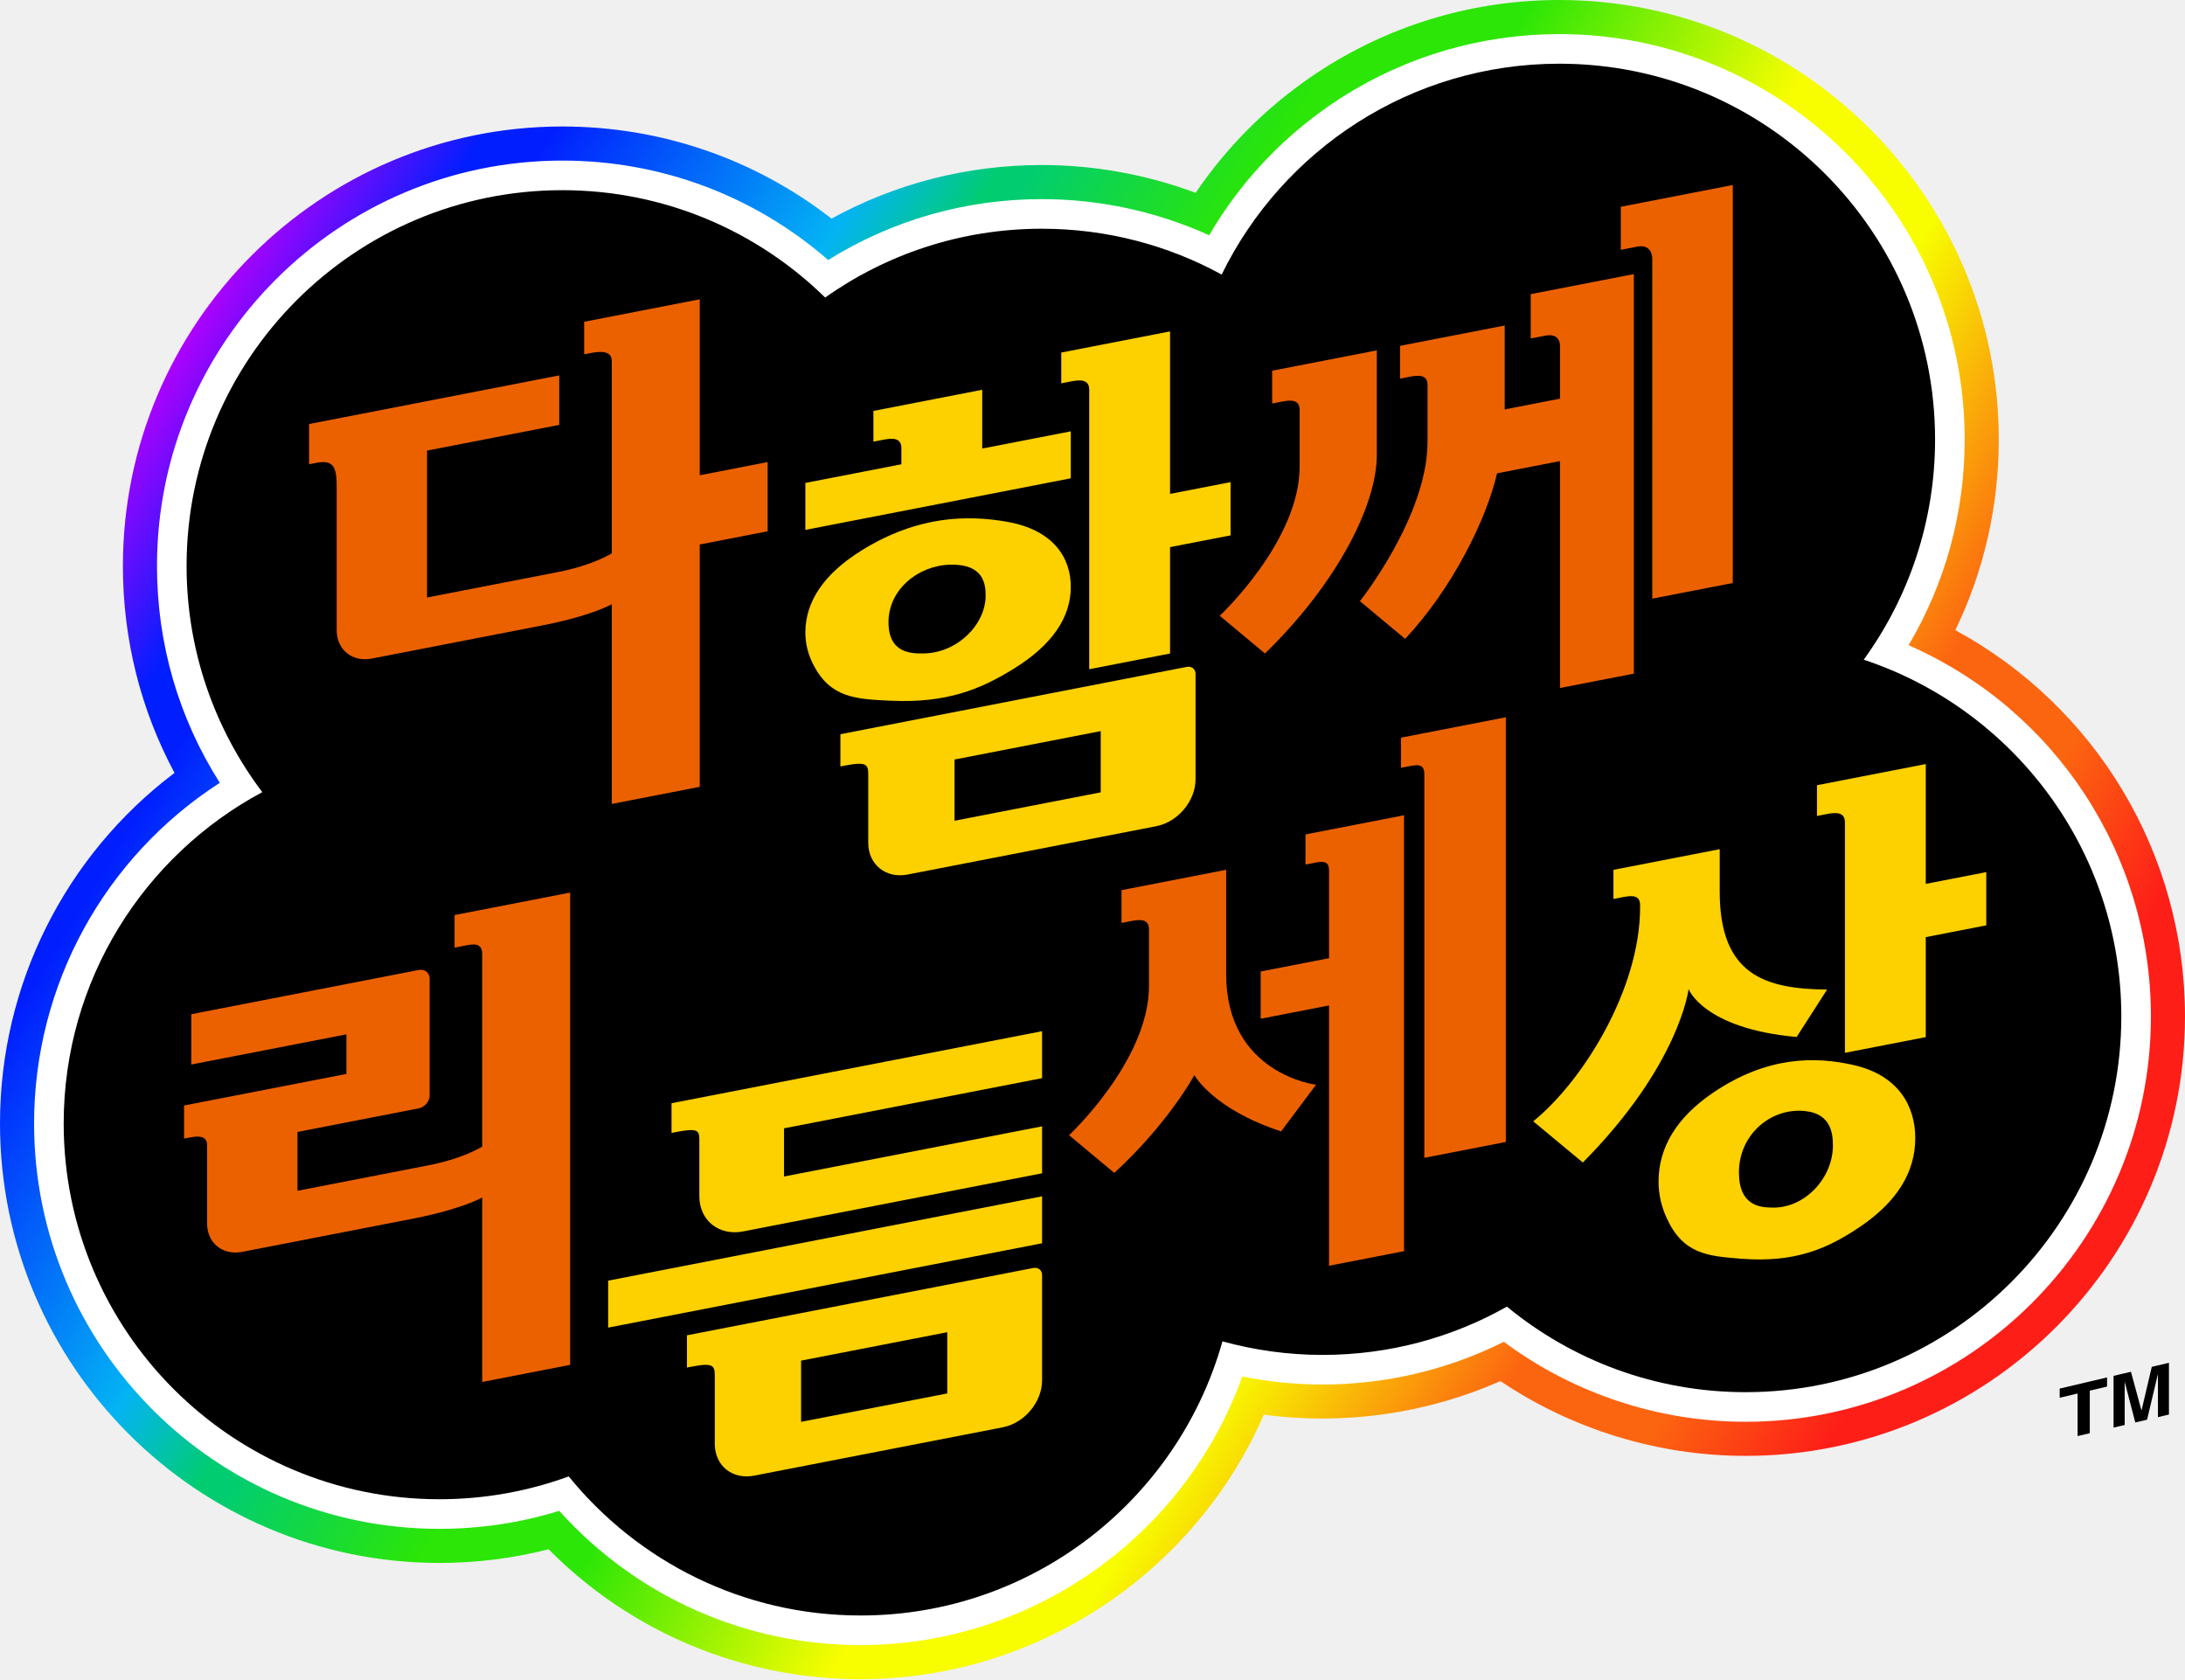
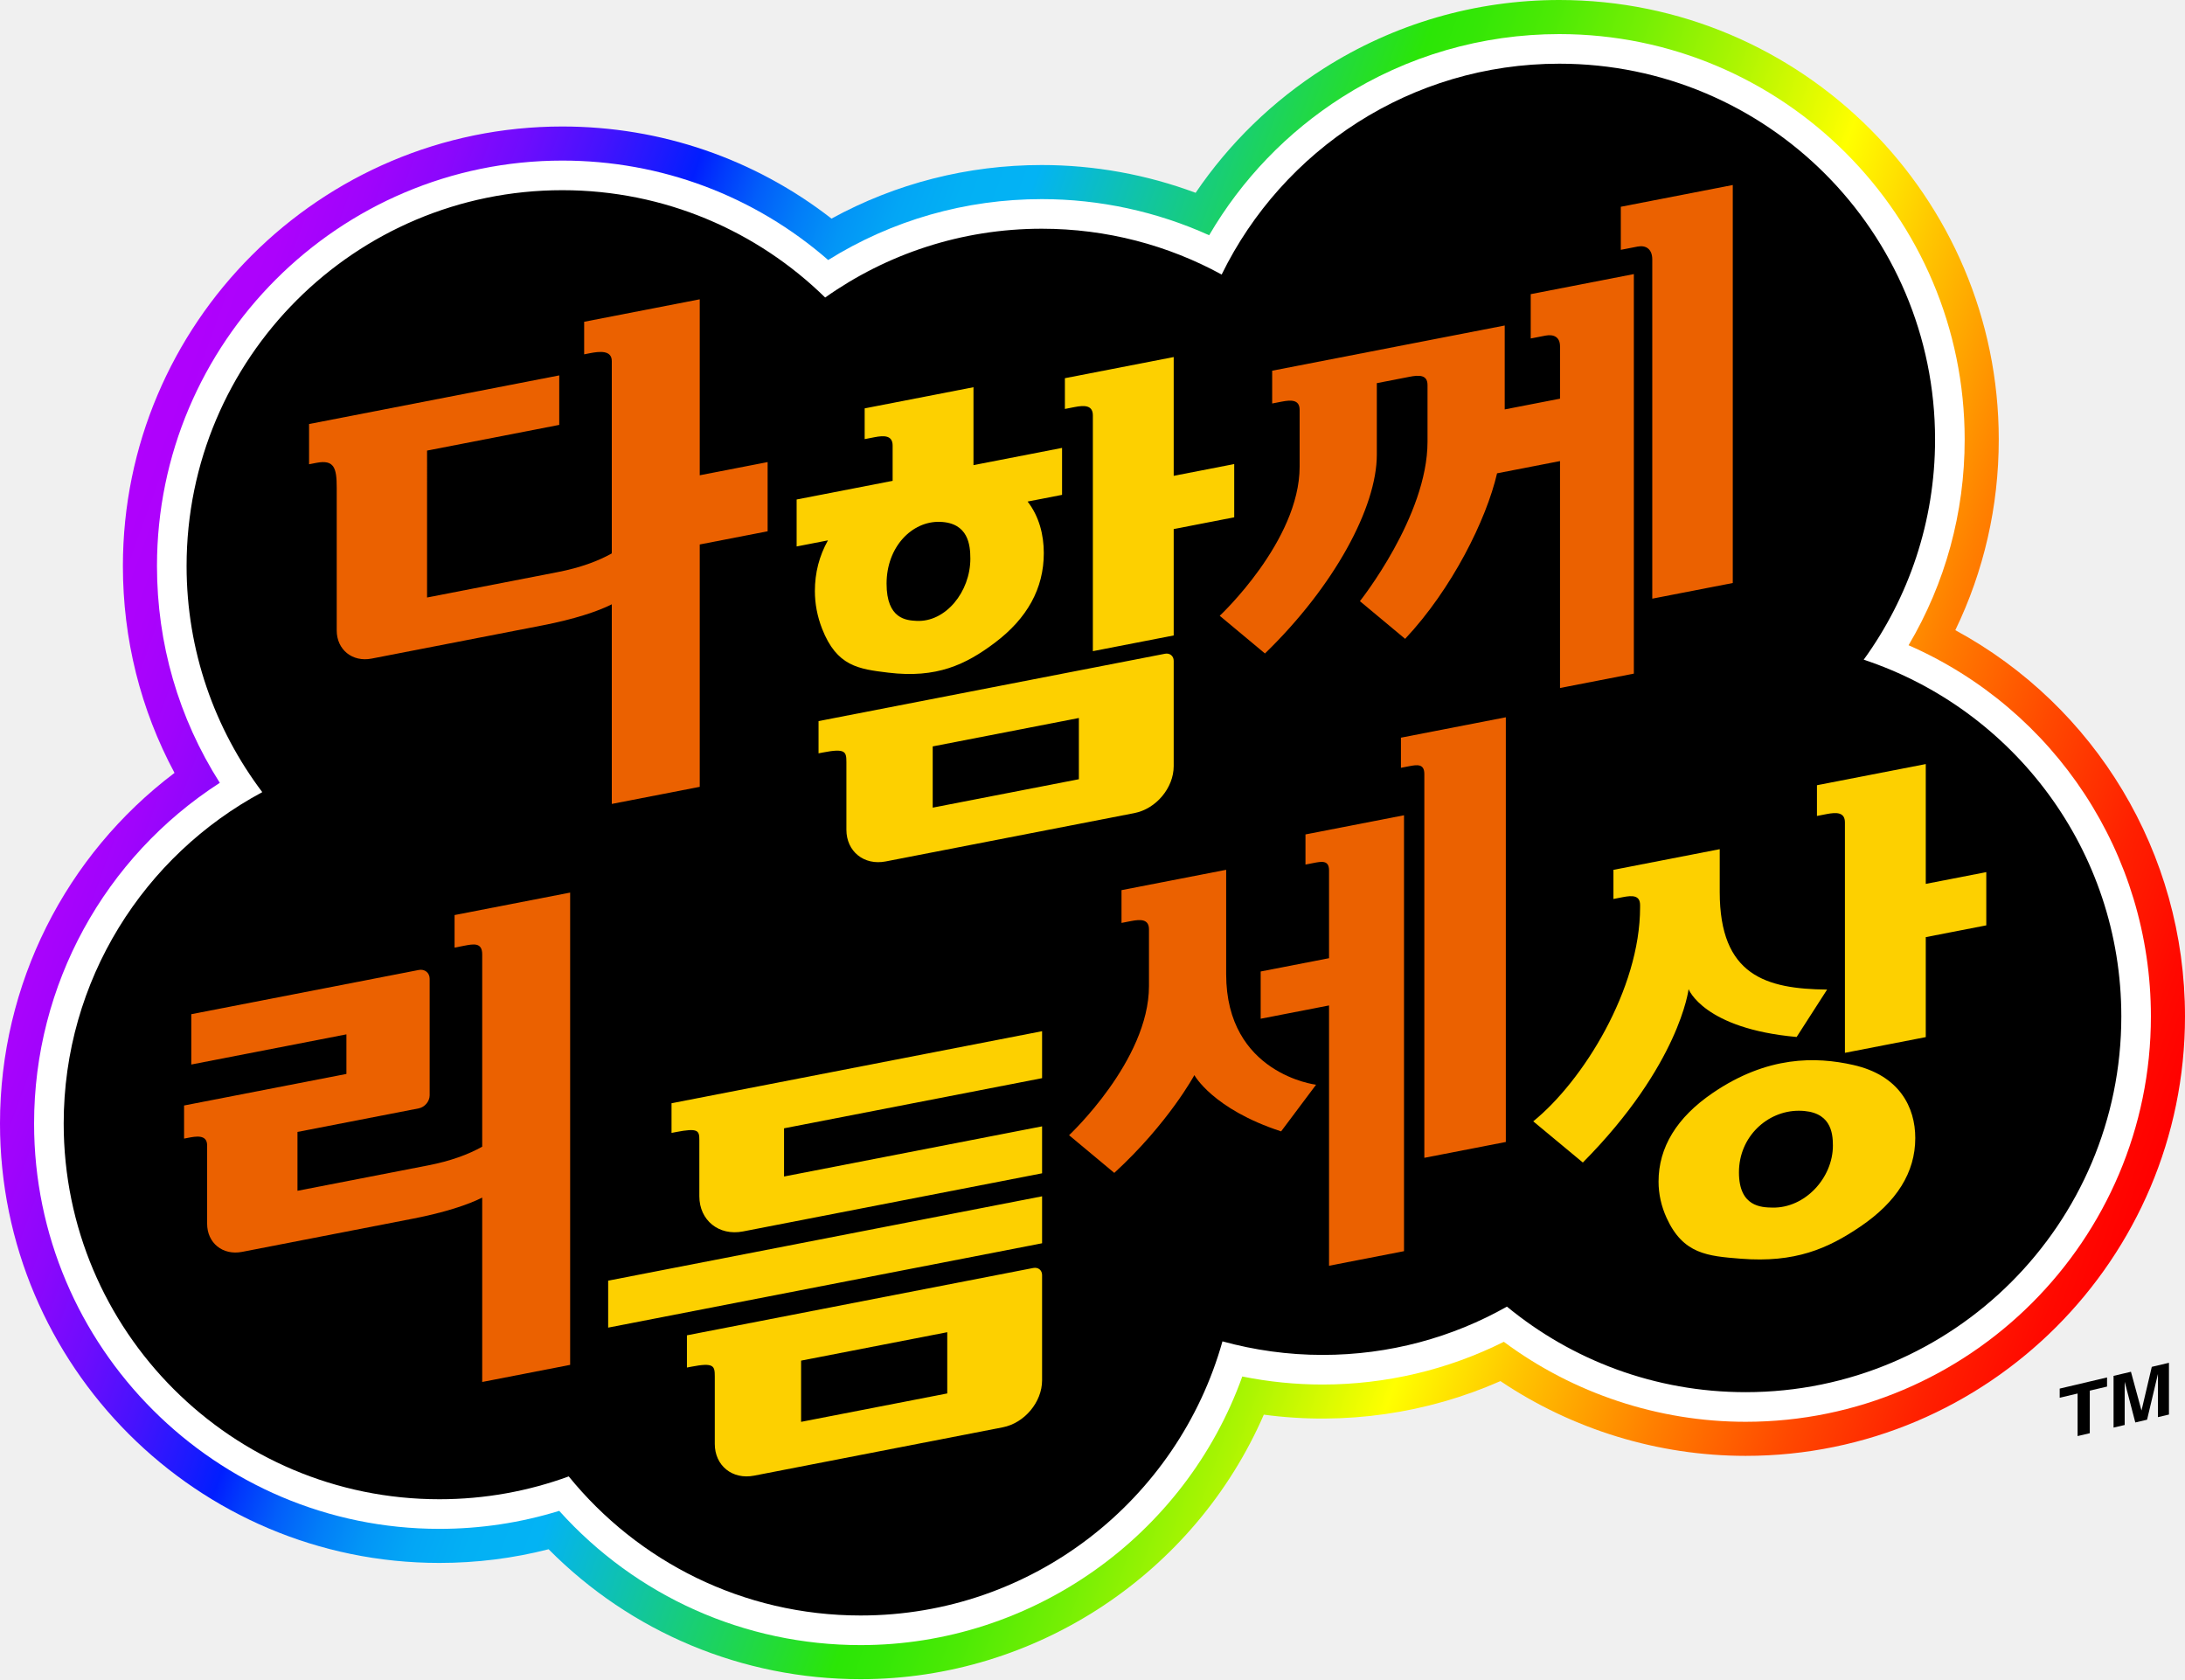
- <svg xmlns="http://www.w3.org/2000/svg" version="1.1" id="svg2" width="666.667" height="512.285" viewBox="0 0 666.667 512.285">
-   <defs id="defs6">
-     <linearGradient x1="0" y1="0" x2="1" y2="0" gradientUnits="userSpaceOnUse" gradientTransform="matrix(-411.5587,257.1704,257.1704,411.5587,460.9076,60.29835)" spreadMethod="pad" id="linearGradient50">
-       <stop style="stop-opacity:1;stop-color:#fd1e18" offset="0" id="stop22" />
-       <stop style="stop-opacity:1;stop-color:#fd1e18" offset="0.069" id="stop24" />
-       <stop style="stop-opacity:1;stop-color:#fc6510" offset="0.143" id="stop26" />
-       <stop style="stop-opacity:1;stop-color:#fc6510" offset="0.212" id="stop28" />
-       <stop style="stop-opacity:1;stop-color:#f8fd00" offset="0.326" id="stop30" />
-       <stop style="stop-opacity:1;stop-color:#f8fd00" offset="0.414" id="stop32" />
-       <stop style="stop-opacity:1;stop-color:#2be606" offset="0.541" id="stop34" />
-       <stop style="stop-opacity:1;stop-color:#2be606" offset="0.607" id="stop36" />
-       <stop style="stop-opacity:1;stop-color:#01cd70" offset="0.7" id="stop38" />
-       <stop style="stop-opacity:1;stop-color:#01cd70" offset="0.713" id="stop40" />
-       <stop style="stop-opacity:1;stop-color:#03b3f4" offset="0.765" id="stop42" />
-       <stop style="stop-opacity:1;stop-color:#011efe" offset="0.903" id="stop44" />
-       <stop style="stop-opacity:1;stop-color:#011efe" offset="0.929" id="stop46" />
-       <stop style="stop-opacity:1;stop-color:#b001fc" offset="1" id="stop48" />
+ <svg xmlns="http://www.w3.org/2000/svg" version="1.1" id="Layer_1" x="0px" y="0px" viewBox="0 0 666.667 512.285" xml:space="preserve" width="666.667" height="512.285">
+   <defs id="defs77" />
+   <style type="text/css" id="style2">
+ 	.st0{fill:url(#Spectrum_1_);}
+ 	.st1{fill:#FFFFFF;}
+ 	.st2{fill:#FDD000;}
+ 	.st3{fill:#EB6100;}
+ </style>
+   <g id="Cloud" transform="scale(1.333334)">
+     <linearGradient id="Spectrum_1_" gradientUnits="userSpaceOnUse" x1="491.245" y1="274.371" x2="30.033" y2="106.504">
+       <stop offset="0" style="stop-color:#FF0000" id="stop4" />
+       <stop offset="0.025" style="stop-color:#FF0900" id="stop6" />
+       <stop offset="0.067" style="stop-color:#FF2100" id="stop8" />
+       <stop offset="0.12" style="stop-color:#FF4900" id="stop10" />
+       <stop offset="0.181" style="stop-color:#FF8000" id="stop12" />
+       <stop offset="0.249" style="stop-color:#FFC600" id="stop14" />
+       <stop offset="0.3" style="stop-color:#FFFF00" id="stop16" />
+       <stop offset="0.31" style="stop-color:#F1FD00" id="stop18" />
+       <stop offset="0.362" style="stop-color:#ABF502" id="stop20" />
+       <stop offset="0.409" style="stop-color:#74EF04" id="stop22" />
+       <stop offset="0.449" style="stop-color:#4CEA05" id="stop24" />
+       <stop offset="0.481" style="stop-color:#34E706" id="stop26" />
+       <stop offset="0.5" style="stop-color:#2BE606" id="stop28" />
+       <stop offset="0.65" style="stop-color:#03B3F4" id="stop30" />
+       <stop offset="0.68" style="stop-color:#03B0F4" id="stop32" />
+       <stop offset="0.705" style="stop-color:#03A6F5" id="stop34" />
+       <stop offset="0.727" style="stop-color:#0395F6" id="stop36" />
+       <stop offset="0.748" style="stop-color:#027DF8" id="stop38" />
+       <stop offset="0.769" style="stop-color:#025EFA" id="stop40" />
+       <stop offset="0.788" style="stop-color:#0139FC" id="stop42" />
+       <stop offset="0.8" style="stop-color:#011EFE" id="stop44" />
+       <stop offset="0.816" style="stop-color:#1B1AFE" id="stop46" />
+       <stop offset="0.847" style="stop-color:#4812FD" id="stop48" />
+       <stop offset="0.879" style="stop-color:#6E0CFD" id="stop50" />
+       <stop offset="0.91" style="stop-color:#8B07FC" id="stop52" />
+       <stop offset="0.94" style="stop-color:#9F04FC" id="stop54" />
+       <stop offset="0.971" style="stop-color:#AC02FC" id="stop56" />
+       <stop offset="1" style="stop-color:#B001FC" id="stop58" />
    </linearGradient>
-     <clipPath clipPathUnits="userSpaceOnUse" id="clipPath60">
-       <path d="M 0,384.214 H 500 V 0 H 0 Z" id="path58" />
-     </clipPath>
-   </defs>
-   <g id="g8" transform="matrix(1.333333,0,0,-1.333333,0,512.2853)">
-     <g id="g10">
-       <g id="g12">
-         <g id="g18">
-           <g id="g20">
-             <path d="m 356.824,384.214 c -19.183,0 -37.839,-5.426 -53.952,-15.693 v 0 c -11.644,-7.418 -21.587,-17.101 -29.274,-28.425 v 0 c -11.211,4.183 -23.168,6.358 -35.211,6.358 v 0 c -16.981,0 -33.406,-4.209 -48.114,-12.258 v 0 c -17.564,13.663 -39.044,21.075 -61.592,21.075 v 0 c -55.448,0 -100.558,-45.109 -100.558,-100.557 v 0 c 0,-16.753 4.049,-32.865 11.814,-47.344 v 0 C 14.983,188.533 0,159.001 0,127.144 v 0 C 0,71.703 45.104,26.599 100.545,26.599 v 0 c 8.491,0 16.863,1.051 24.995,3.132 v 0 C 144.364,10.725 169.874,0 196.941,0 v 0 c 40.296,0 76.506,24.311 92.261,60.528 v 0 c 18.448,-2.488 37.331,0.245 54.138,7.679 v 0 c 16.504,-11.089 36.097,-17.11 56.115,-17.11 v 0 C 454.895,51.097 500,96.201 500,151.642 v 0 c 0,37.398 -20.534,71.034 -52.56,88.383 v 0 c 6.541,13.521 9.942,28.336 9.942,43.632 v 0 c 0,55.447 -45.111,100.557 -100.558,100.557 z" style="fill:url(#linearGradient50);stroke:none" id="path52" />
-           </g>
-         </g>
-       </g>
-     </g>
-     <g id="g54">
-       <g id="g56" clip-path="url(#clipPath60)">
-         <g id="g62" transform="translate(436.7461,236.5791)">
-           <path d="m 0,0 c 8.422,14.233 12.836,30.343 12.836,47.077 0,51.147 -41.611,92.758 -92.758,92.758 -17.695,0 -34.902,-5.004 -49.762,-14.471 -12.526,-7.981 -22.922,-18.805 -30.368,-31.555 -11.971,5.424 -25.083,8.266 -38.307,8.266 -17.416,0 -34.199,-4.8 -48.874,-13.932 -16.887,14.71 -38.282,22.75 -60.832,22.75 -51.147,0 -92.758,-41.611 -92.758,-92.758 0,-17.788 4.947,-34.792 14.376,-49.616 -26.393,-17.013 -42.499,-46.235 -42.499,-77.955 0,-51.139 41.605,-92.745 92.745,-92.745 9.364,0 18.567,1.385 27.424,4.119 17.607,-19.58 42.483,-30.717 68.971,-30.717 39.225,0 74.249,24.966 87.338,61.46 6.064,-1.221 12.215,-1.838 18.357,-1.838 14.444,0 28.693,3.368 41.494,9.776 15.926,-11.833 35.397,-18.302 55.326,-18.302 51.14,0 92.745,41.606 92.745,92.746 C 55.454,-47.799 33.497,-14.68 0,0" style="fill:#ffffff;fill-opacity:1;fill-rule:nonzero;stroke:none" id="path64" />
-         </g>
-         <g id="g66" transform="translate(426.4792,233.2704)">
-           <path d="m 0,0 c 10.262,14.161 16.328,31.561 16.328,50.386 0,47.487 -38.495,85.983 -85.983,85.983 -33.946,0 -63.289,-19.678 -77.267,-48.244 -12.228,6.682 -26.254,10.484 -41.171,10.484 -18.462,0 -35.551,-5.838 -49.561,-15.742 -15.506,15.186 -36.726,24.56 -60.145,24.56 -47.487,0 -85.983,-38.496 -85.983,-85.983 0,-19.431 6.451,-37.35 17.32,-51.749 -27.041,-14.487 -45.443,-43.005 -45.443,-75.822 0,-47.473 38.498,-85.971 85.971,-85.971 10.399,0 20.374,1.85 29.598,5.225 15.775,-19.424 39.823,-31.823 66.797,-31.823 39.423,0 72.646,26.548 82.796,62.721 7.3,-1.999 14.974,-3.099 22.899,-3.099 15.324,0 29.723,3.999 42.198,11.049 14.849,-12.224 33.873,-19.574 54.622,-19.574 47.472,0 85.971,38.498 85.971,85.971 C 58.947,-43.604 34.238,-11.344 0,0" style="fill:#000000;fill-opacity:1;fill-rule:nonzero;stroke:none" id="path68" />
-         </g>
-         <g id="g70" transform="translate(386.4058,157.8918)">
-           <path d="m 0,0 c 0,0 -2.031,-17.313 -24.199,-39.673 l -11.349,9.424 c 11.358,9.199 24.449,30.218 24.449,48.948 v 0.529 c 0,2.25 -1.741,2.247 -3.909,1.826 l -2.191,-0.426 v 6.667 L 7.125,32.023 V 22.241 C 7.125,3.113 17.677,0.037 31.698,-0.1 L 24.724,-10.949 C 3.418,-9.038 0,0 0,0 M 68.122,26.774 V 14.591 l -13.85,-2.692 v -22.877 l -18.499,-3.596 v 52.713 c 0,2.373 -1.949,2.349 -4.169,1.918 l -2.23,-0.434 v 7.035 l 24.898,4.839 V 24.082 Z M 19.199,-49.987 c -2.525,0.05 -7.675,0.151 -7.675,8.069 0,8.206 6.552,14.092 13.675,14.092 7.311,0.001 7.824,-4.953 7.824,-7.969 0,-7.392 -6.371,-14.339 -13.824,-14.192 m 18.499,32.631 c -8.585,1.935 -19.637,2.139 -32.173,-6.399 -8.243,-5.614 -12.4,-12.452 -12.4,-20.289 0.001,-2.823 0.62,-5.625 1.85,-8.319 3.777,-8.271 9.37,-8.715 16.974,-9.318 12.426,-0.987 19.899,2.301 27.349,7.349 8.325,5.647 12.574,12.386 12.574,20.263 0,7.032 -3.609,14.333 -14.174,16.713" style="fill:#fdd000;fill-opacity:1;fill-rule:nonzero;stroke:none" id="path72" />
-         </g>
-         <g id="g74" transform="translate(320.5816,215.4287)">
-           <path d="m 0,0 v -6.897 l 1.855,0.361 c 1.846,0.359 3.497,0.603 3.497,-1.77 v -87.829 l 18.649,3.625 V 4.665 Z m -21.846,-22.139 v -6.896 l 1.854,0.36 c 1.847,0.359 3.538,0.688 3.538,-1.686 v -20.098 l -15.642,-3.04 v -10.813 l 15.642,3.041 v -59.559 l 17.156,3.335 v 99.739 z m 2.425,-57.272 -8,-10.674 c -15.628,5.101 -19.849,12.874 -19.849,12.874 0,0 -5.918,-10.998 -18.324,-22.374 l -10.35,8.625 c 0,0 18.285,17.072 18.285,34.125 v 12.98 c 0,2.374 -1.939,2.312 -4.107,1.891 l -2.178,-0.424 v 7.5 l 23.949,4.655 v -23.879 c 0,-22.864 20.574,-25.299 20.574,-25.299" style="fill:#eb6100;fill-opacity:1;fill-rule:nonzero;stroke:none" id="path76" />
-         </g>
-         <g id="g78" transform="translate(179.4161,126.0451)">
-           <path d="M 0,0 V -11.027 L 59.047,0.451 V -10.294 L -9.384,-23.596 c -5.523,-1.073 -10,2.534 -10,8.057 v 12.801 c 0,2.215 -0.204,2.884 -5.383,1.877 l -0.982,-0.191 V 5.74 L 59.047,22.222 V 11.478 Z m 59.047,-15.557 v -10.745 l -99.295,-19.301 v 10.745 z M 37.348,-60.663 3.9,-67.164 v 14.009 l 33.448,6.502 z m 19.699,28.709 -79.271,-15.409 v -7.377 l 0.983,0.191 c 5.188,1.009 5.392,0.195 5.392,-2.235 v -15.438 c 0,-4.971 4.029,-8.217 9,-7.251 l 56.896,11.06 c 4.971,0.966 9,5.779 9,10.749 v 24.099 c 0,1.104 -0.895,1.825 -2,1.611" style="fill:#fdd000;fill-opacity:1;fill-rule:nonzero;stroke:none" id="path80" />
-         </g>
-         <g id="g82" transform="translate(104.02,174.841)">
-           <path d="m 0,0 v -7.45 l 2.176,0.423 C 4.342,-6.606 6.325,-6.22 6.325,-9 v -43.997 c -3.2,-1.8 -7.298,-3.293 -12.35,-4.275 l -29.923,-5.817 v 13.466 l 27.748,5.394 c 1.381,0.269 2.5,1.605 2.5,2.986 v 26.662 c 0,1.381 -1.119,2.282 -2.5,2.014 l -52.047,-10.117 v -11.514 l 35.498,6.9 v -9.054 l -37.148,-7.221 v -7.575 l 0.877,0.171 c 1.771,0.344 4.398,0.855 4.398,-1.72 v -17.925 c 0,-4.418 3.581,-7.303 8,-6.444 l 39.072,7.594 c 7.33,1.425 12.65,3.2 15.875,4.825 v -42.185 l 20.124,3.912 V 5.141 Z" style="fill:#eb6100;fill-opacity:1;fill-rule:nonzero;stroke:none" id="path84" />
-         </g>
-         <g id="g86" transform="translate(315.0626,304.046)">
-           <path d="m 0,0 -23.949,-4.655 v -7.5 l 2.178,0.424 c 2.169,0.421 4.108,0.483 4.108,-1.891 v -12.98 c 0,-17.053 -18.285,-34.125 -18.285,-34.125 l 10.349,-8.625 C -9.679,-53.912 0,-35.857 0,-23.879 Z m 55.833,32.857 v -9.851 l 3.841,0.746 c 1.914,0.372 3.358,-0.58 3.358,-2.954 l -10e-4,-77.608 18.422,3.581 V 37.837 Z M 35.217,12.865 58.819,17.453 v -91.42 l -16.897,-3.284 v 51.919 l -14.405,-2.8 C 25.052,-38.773 17.191,-54.607 6.48,-66.009 l -10.35,8.625 c 0,0 15.471,19.418 15.471,36.471 v 12.98 c 0,2.374 -1.938,2.312 -4.107,1.89 L 5.316,-6.466 v 7.499 l 23.949,4.656 v -19.198 l 12.657,2.46 v 11.95 c 0,2.25 -1.541,2.823 -3.344,2.473 L 35.217,2.72 Z" style="fill:#eb6100;fill-opacity:1;fill-rule:nonzero;stroke:none" id="path88" />
-         </g>
-         <g id="g90" transform="translate(245.033,285.5187)">
-           <path d="M 0,0 -20.27,-3.94 V 9.512 l -24.899,-4.84 v -7.034 l 2.23,0.433 c 2.221,0.432 4.17,0.456 4.17,-1.918 v -3.689 l -21.97,-4.27 V -22.551 L 0,-10.745 Z m 6.85,-82.599 -33.449,-6.502 v 14.01 l 33.449,6.502 z m 19.699,28.708 -79.271,-15.408 v -7.377 l 0.983,0.191 c 5.187,1.008 5.391,0.195 5.391,-2.235 v -15.438 c 0,-4.971 4.03,-8.217 9,-7.251 l 56.897,11.059 c 4.97,0.967 9,5.779 9,10.75 v 24.098 c 0,1.105 -0.896,1.826 -2,1.611 m -60.33,3.071 c -2.61,-0.015 -7.935,-0.047 -7.935,7.158 0,7.467 6.774,12.981 14.138,13.153 7.559,0.177 8.09,-4.319 8.09,-7.063 0,-6.726 -6.587,-13.202 -14.293,-13.248 m 19.126,30.14 c -8.876,1.553 -20.303,1.472 -33.264,-6.599 -8.522,-5.307 -12.82,-11.629 -12.82,-18.761 10e-4,-2.569 0.641,-5.103 1.913,-7.525 3.904,-7.435 9.687,-7.704 17.549,-8.071 12.847,-0.598 20.574,2.574 28.276,7.347 C -4.394,-48.95 0,-42.715 0,-35.547 c 0,6.399 -3.731,12.955 -14.655,14.867 m 51.22,9.06 v -12.182 l -13.849,-2.692 v -24.341 l -18.5,-3.596 V 9.508 c 0,2.373 -1.948,2.349 -4.169,1.918 l -2.23,-0.434 v 7.035 l 24.899,4.84 v -37.179 z" style="fill:#fdd000;fill-opacity:1;fill-rule:nonzero;stroke:none" id="path92" />
-         </g>
-         <g id="g94" transform="translate(175.6587,278.4863)">
-           <path d="m 0,0 -15.535,-3.02 v 40.265 l -26.449,-5.141 v -7.45 l 1.361,0.265 c 2.095,0.407 4.964,0.751 4.964,-1.821 v -43.992 c -3.2,-1.8 -7.298,-3.292 -12.349,-4.274 l -29.924,-5.817 V 2.629 l 30.249,5.879 V 19.833 L -104.935,8.705 v -9.206 l 1.666,0.324 c 4.102,0.797 4.663,-1.181 4.663,-5.696 v -32.645 c 0,-4.418 3.582,-7.304 8,-6.445 l 39.073,7.595 c 7.329,1.425 12.649,3.2 15.874,4.825 v -45.676 l 20.124,3.912 v 55.453 L 0,-15.834 Z" style="fill:#eb6100;fill-opacity:1;fill-rule:nonzero;stroke:none" id="path96" />
-         </g>
-         <g id="g98" transform="translate(493.809,59.9607)">
-           <path d="M 0,0 V 9.889 L -2.487,-0.587 -5.182,-1.222 -7.61,8.095 v -9.889 l -2.546,-0.601 V 9.444 l 3.978,0.938 2.399,-8.825 0.029,0.007 2.34,9.942 3.927,0.926 V 0.594 Z M -18.387,-4.336 V 5.403 L -22.483,4.437 V 6.53 l 10.836,2.555 V 6.992 l -3.949,-0.931 v -9.739 z" style="fill:#000000;fill-opacity:1;fill-rule:nonzero;stroke:none" id="path100" />
-         </g>
-       </g>
-     </g>
+     <path id="Spectrum" class="st0" d="m 447.44,144.188 c 6.54,-13.52 9.941,-28.335 9.941,-43.63 C 457.382,45.11 412.271,0 356.824,0 337.642,0 318.985,5.427 302.872,15.693 c -11.644,7.418 -21.587,17.101 -29.273,28.424 -11.212,-4.182 -23.169,-6.357 -35.212,-6.357 -16.98,0 -33.405,4.209 -48.114,12.258 -17.564,-13.663 -39.044,-21.075 -61.592,-21.075 -55.448,0 -100.558,45.11 -100.558,100.558 0,16.753 4.049,32.865 11.814,47.344 C 14.983,195.681 0,225.213 0,257.07 c 0,55.44 45.104,100.545 100.545,100.545 8.491,0 16.863,-1.051 24.996,-3.132 18.823,19.005 44.334,29.73 71.4,29.73 40.297,0 76.507,-24.311 92.262,-60.527 18.447,2.487 37.33,-0.246 54.138,-7.68 16.505,11.089 36.098,17.11 56.115,17.11 C 454.896,333.117 500,288.013 500,232.572 c 0,-37.397 -20.534,-71.034 -52.56,-88.384 z" style="fill:url(#Spectrum_1_)" />
+     <path id="White" class="st1" d="m 436.746,147.635 c 8.422,-14.233 12.836,-30.343 12.836,-47.077 0,-51.147 -41.611,-92.758 -92.758,-92.758 -17.695,0 -34.902,5.004 -49.762,14.471 -12.526,7.981 -22.923,18.805 -30.368,31.555 -11.972,-5.424 -25.083,-8.266 -38.308,-8.266 -17.416,0 -34.199,4.8 -48.874,13.933 -16.887,-14.71 -38.281,-22.75 -60.832,-22.75 -51.147,0 -92.758,41.611 -92.758,92.758 0,17.788 4.947,34.792 14.376,49.616 -26.393,17.013 -42.499,46.235 -42.499,77.955 0,51.14 41.605,92.745 92.745,92.745 9.364,0 18.567,-1.385 27.424,-4.119 17.606,19.58 42.482,30.718 68.971,30.718 39.225,0 74.249,-24.966 87.338,-61.46 6.063,1.221 12.215,1.838 18.356,1.838 14.444,0 28.693,-3.368 41.494,-9.776 15.926,11.833 35.397,18.302 55.326,18.302 51.14,0 92.745,-41.605 92.745,-92.746 0,-37.138 -21.957,-70.257 -55.454,-84.937 z" />
+     <path id="Black_00000023976172700720093300000017188924345865209267_" d="m 426.479,150.943 c 10.262,-14.161 16.328,-31.561 16.328,-50.386 0,-47.487 -38.496,-85.983 -85.983,-85.983 -33.947,0 -63.289,19.678 -77.268,48.244 -12.228,-6.682 -26.254,-10.484 -41.17,-10.484 -18.462,0 -35.551,5.838 -49.561,15.742 C 173.319,52.891 152.099,43.517 128.681,43.517 c -47.487,0 -85.983,38.496 -85.983,85.983 0,19.43 6.451,37.35 17.32,51.748 -27.041,14.487 -45.443,43.006 -45.443,75.822 0,47.473 38.498,85.971 85.971,85.971 10.399,0 20.374,-1.85 29.599,-5.225 15.774,19.424 39.823,31.823 66.797,31.823 39.423,0 72.646,-26.549 82.796,-62.722 7.3,2 14.974,3.1 22.899,3.1 15.324,0 29.724,-4 42.198,-11.05 14.849,12.224 33.873,19.574 54.622,19.574 47.473,0 85.971,-38.498 85.971,-85.971 -10e-6,-38.024 -24.708,-70.284 -58.947,-81.628 z" />
  </g>
+   <g id="다함께_리듬_세상" transform="scale(1.333334)">
+     <path id="상_00000155852135986679533830000002151826950676624804_" class="st2" d="m 424.104,243.678 c -8.586,-1.935 -19.638,-2.138 -32.173,6.4 -8.243,5.614 -12.4,12.452 -12.399,20.289 1.2e-4,2.823 0.619,5.625 1.85,8.32 3.776,8.27 9.369,8.714 16.973,9.318 12.426,0.986 19.9,-2.302 27.349,-7.349 8.325,-5.647 12.574,-12.386 12.574,-20.264 0,-7.032 -3.609,-14.332 -14.174,-16.713 z m -18.499,32.632 c -2.525,-0.05 -7.675,-0.151 -7.675,-8.069 0,-8.206 6.552,-14.092 13.674,-14.093 7.311,-8.9e-4 7.825,4.953 7.825,7.969 -1e-5,7.392 -6.371,14.339 -13.824,14.193 z m 48.922,-76.761 v 12.182 l -13.849,2.692 v 22.878 l -18.499,3.596 v -52.713 c 0,-2.374 -1.949,-2.35 -4.169,-1.918 l -2.23,0.434 v -7.035 l 24.899,-4.84 v 27.416 z m -68.122,26.774 c 0,0 -2.031,17.313 -24.199,39.673 l -11.349,-9.425 c 11.359,-9.198 24.449,-30.218 24.449,-48.948 v -0.529 c 0,-2.25 -1.741,-2.248 -3.909,-1.826 l -2.191,0.426 v -6.667 l 24.324,-4.728 v 9.782 c 0,19.129 10.553,22.204 24.574,22.341 l -6.975,10.849 c -21.306,-1.911 -24.724,-10.949 -24.724,-10.949 z" />
+     <path id="세_00000086677920386872514650000009806305916364912063_" class="st3" d="m 301.16,248.196 -8,10.674 c -15.628,-5.101 -19.849,-12.874 -19.849,-12.874 0,0 -5.918,10.998 -18.324,22.374 l -10.349,-8.625 c 0,0 18.285,-17.073 18.285,-34.125 v -12.98 c 0,-2.374 -1.939,-2.312 -4.107,-1.89 l -2.178,0.423 v -7.5 l 23.949,-4.655 -3e-5,23.879 c 0,22.864 20.574,25.299 20.574,25.299 z M 298.735,190.924 v 6.897 l 1.855,-0.361 c 1.847,-0.359 3.537,-0.688 3.537,1.686 v 20.098 l -15.642,3.04 v 10.812 l 15.642,-3.04 3e-5,59.559 17.157,-3.335 v -99.74 z m 21.846,-22.139 v 6.897 l 1.855,-0.361 c 1.847,-0.359 3.498,-0.603 3.498,1.77 v 87.829 l 18.649,-3.625 3e-5,-97.175 z" />
+     <path id="듬_00000106865196125075211000000011138788476103332787_" class="st2" d="m 236.463,290.123 -79.271,15.409 v 7.377 l 0.983,-0.191 c 5.188,-1.008 5.392,-0.195 5.392,2.235 v 15.438 c 0,4.971 4.029,8.217 9,7.251 l 56.896,-11.06 c 4.971,-0.966 9,-5.779 9,-10.749 v -24.098 c 0,-1.105 -0.895,-1.826 -2,-1.611 z m -19.699,28.708 -33.448,6.502 v -14.01 l 33.448,-6.502 z m 21.699,-45.105 6e-5,10.745 -99.295,19.301 v -10.745 z m -59.047,-15.557 v 11.027 l 59.047,-11.478 v 10.745 l -68.431,13.302 c -5.523,1.074 -10,-2.533 -10,-8.056 l -3e-5,-12.801 c 0,-2.215 -0.204,-2.884 -5.383,-1.877 l -0.981,0.191 2e-5,-6.791 84.796,-16.483 v 10.745 z" />
+     <path id="리_00000013903391440715053090000008889231044700341165_" class="st3" d="m 104.02,209.373 v 7.45 l 2.176,-0.423 c 2.166,-0.421 4.149,-0.806 4.149,1.973 v 43.998 c -3.2,1.8 -7.298,3.293 -12.349,4.275 l -29.924,5.817 v -13.466 l 27.748,-5.394 c 1.381,-0.268 2.5,-1.605 2.5,-2.986 v -26.662 c 0,-1.381 -1.119,-2.282 -2.5,-2.014 l -52.047,10.117 v 11.514 l 35.498,-6.9 v 9.054 l -37.148,7.221 v 7.575 l 0.877,-0.17 c 1.771,-0.344 4.398,-0.855 4.398,1.72 v 17.924 c 0,4.418 3.582,7.304 8,6.445 l 39.073,-7.595 c 7.329,-1.425 12.649,-3.2 15.874,-4.825 v 42.185 l 20.124,-3.912 V 204.232 Z" />
+     <path id="께" class="st3" d="m 396.515,42.331 v 91.066 l -18.421,3.581 2.4e-4,-77.607 c 0,-2.374 -1.444,-3.326 -3.358,-2.954 l -3.841,0.747 V 47.311 Z m -46.235,24.972 v 10.145 l 3.361,-0.653 c 1.803,-0.35 3.344,0.222 3.344,2.473 v 11.95 l -12.657,2.46 V 74.479 l -53.214,10.344 v 7.5 l 2.178,-0.423 c 2.168,-0.422 4.107,-0.483 4.107,1.89 v 12.98 c 0,17.053 -18.285,34.125 -18.285,34.125 l 10.349,8.625 c 15.92,-15.44 25.599,-33.495 25.599,-45.473 V 87.667 l 7.494,-1.457 c 2.169,-0.422 4.107,-0.483 4.107,1.89 v 12.98 c 0,17.053 -15.471,36.471 -15.471,36.471 l 10.349,8.625 c 10.711,-11.402 18.572,-27.236 21.037,-37.877 l 14.405,-2.8 v 51.919 l 16.896,-3.284 v -91.42 z" />
+     <path id="함_1_" class="st2" d="m 282.43,106.182 v 12.182 l -13.849,2.692 v 24.341 l -18.499,3.596 V 95.054 c 0,-2.374 -1.949,-2.35 -4.169,-1.918 l -2.23,0.434 v -7.035 l 24.899,-4.84 v 27.179 z m -95.959,29.06 c -1.2e-4,-4.185 1.006,-8.06 2.991,-11.6 l -7.167,1.393 v -10.745 l 21.969,-4.27 v -8.062 c 0,-2.374 -1.949,-2.35 -4.169,-1.918 l -2.23,0.434 v -7.035 l 24.899,-4.84 v 17.825 l 20.27,-3.94 v 10.745 l -7.885,1.533 c 2.653,3.4 3.708,7.651 3.708,11.784 0,8.111 -3.79,14.936 -11.213,20.528 -6.643,4.998 -13.307,8.183 -24.387,6.834 -6.781,-0.826 -11.768,-1.433 -15.135,-10.05 -1.097,-2.808 -1.649,-5.709 -1.65,-8.616 z m 35.577,-7.424 c 0,-3.105 -0.458,-8.22 -6.977,-8.416 -6.351,-0.19 -12.193,5.695 -12.193,14.144 0,8.153 4.592,8.396 6.844,8.515 6.646,0.351 12.327,-6.632 12.327,-14.243 z m 46.533,23.379 v 24.098 c 0,4.971 -4.029,9.783 -9,10.749 l -56.896,11.06 c -4.97,0.966 -9,-2.28 -9,-7.251 v -15.438 c 0,-2.43 -0.204,-3.243 -5.392,-2.235 l -0.983,0.191 v -7.377 l 79.271,-15.409 c 1.105,-0.215 2,0.507 2,1.611 z m -21.699,13.087 -33.448,6.502 v 14.01 l 33.448,-6.502 z" />
+     <path id="다" class="st3" d="m 175.659,105.728 -15.535,3.02 V 68.483 l -26.449,5.141 v 7.45 l 1.361,-0.265 c 2.095,-0.407 4.964,-0.752 4.964,1.82 l -6e-5,43.992 c -3.2,1.8 -7.298,3.293 -12.349,4.275 l -29.924,5.817 6e-5,-33.614 30.248,-5.88 V 85.894 L 70.724,97.023 v 9.206 l 1.666,-0.324 c 4.101,-0.797 4.663,1.181 4.663,5.696 v 32.644 c 0,4.418 3.582,7.304 8,6.445 l 39.073,-7.595 c 7.329,-1.425 12.649,-3.2 15.874,-4.825 l -5e-5,45.676 20.124,-3.912 v -55.453 l 15.535,-3.02 v -15.834 z" />
+   </g>
+   <path id="_x2122_" d="m 633.897,438.119 v -12.985 l -5.462,1.288 v -2.79 l 14.447,-3.407 v 2.79 l -5.265,1.242 v 12.985 z m 24.515,-5.781 v -13.186 l -3.317,13.968 -3.592,0.847 -3.238,-12.422 v 13.186 l -3.395,0.801 v -15.785 l 5.305,-1.251 3.199,11.766 0.039,-0.009 3.12,-13.256 5.236,-1.235 v 15.785 z" style="stroke-width:1.333" />
</svg>
